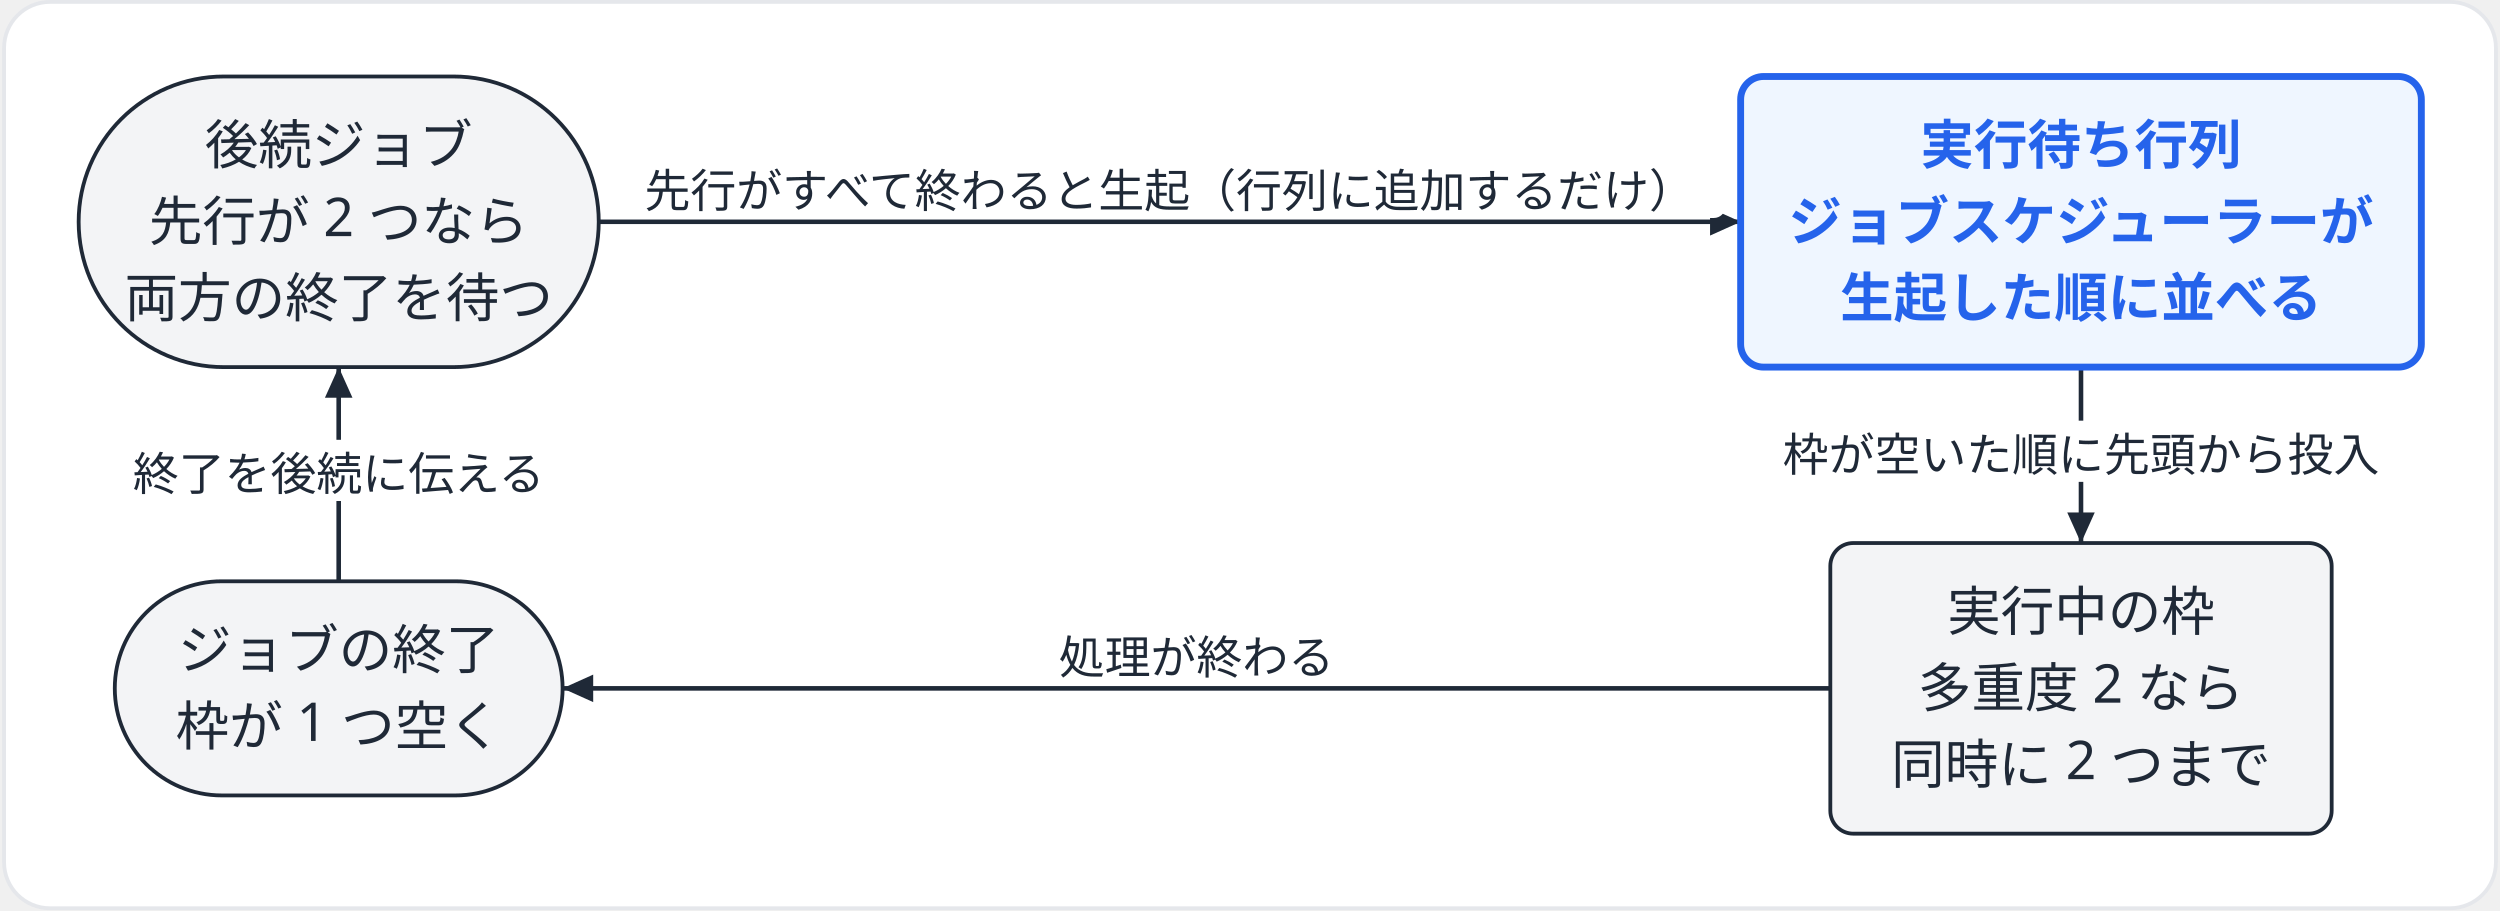
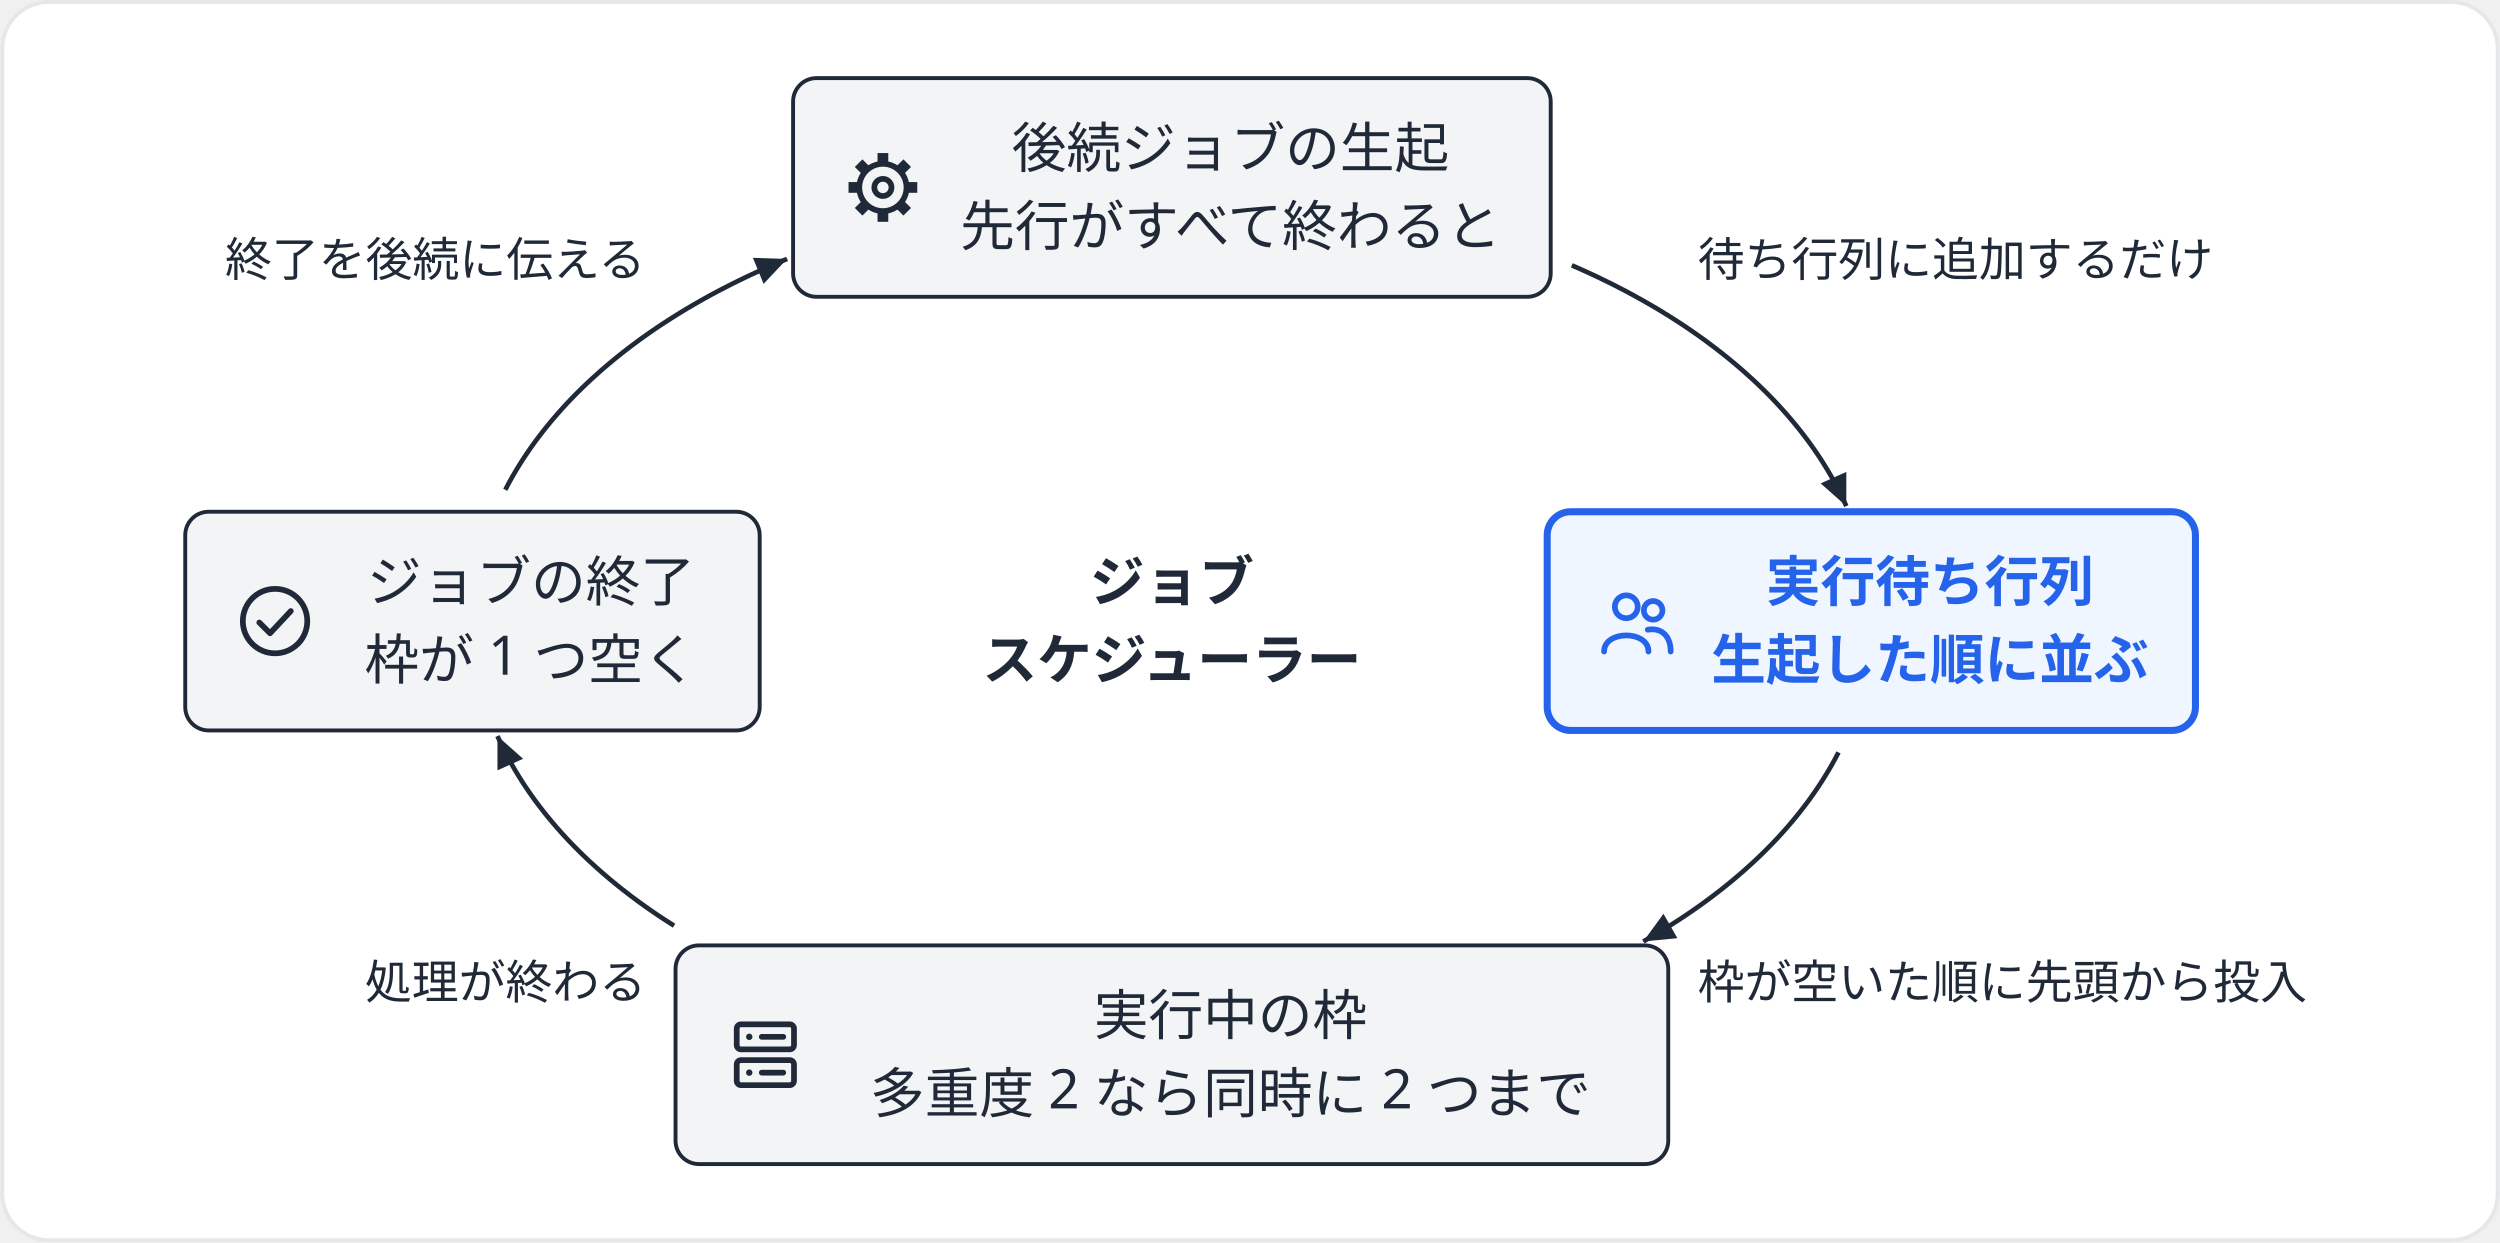
- <svg xmlns="http://www.w3.org/2000/svg" width="640" height="233" viewBox="0 0 652.6 238">
-   <rect x="0.5" y="0.5" width="651.6" height="237" rx="12" fill="#ffffff" stroke="#e5e7eb" stroke-width="1" />
-   <g transform="translate(20 20)">
-     <polyline points="136,38 434.6,38" fill="none" stroke="#1f2937" stroke-width="1.2" stroke-linejoin="round" />
-     <polygon points="434.6,38 426.6,41.6 426.6,34.4" fill="#1f2937" />
-     <polyline points="523.6,76 523.6,122" fill="none" stroke="#1f2937" stroke-width="1.2" stroke-linejoin="round" />
-     <polygon points="523.6,122 520,114 527.2,114" fill="#1f2937" />
-     <polyline points="458.05,160 126.55,160" fill="none" stroke="#1f2937" stroke-width="1.2" stroke-linejoin="round" />
-     <polygon points="126.55,160 134.55,156.4 134.55,163.6" fill="#1f2937" />
-     <polyline points="68,132 68,76" fill="none" stroke="#1f2937" stroke-width="1.2" stroke-linejoin="round" />
-     <polygon points="68,76 71.6,84 64.4,84" fill="#1f2937" />
-     <rect x="0" y="0" width="136" height="76" rx="38" fill="#f3f4f6" stroke="#1f2937" stroke-width="1" />
-     <text x="68" y="22.9" font-family="Hiragino Sans, Hiragino Kaku Gothic ProN, Noto Sans JP, Yu Gothic, Meiryo, sans-serif" font-size="14" fill="#1f2937" text-anchor="middle">後続ジョブ</text>
-     <text x="68" y="42.9" font-family="Hiragino Sans, Hiragino Kaku Gothic ProN, Noto Sans JP, Yu Gothic, Meiryo, sans-serif" font-size="14" fill="#1f2937" text-anchor="middle">先行が 2 つなら</text>
-     <text x="68" y="62.9" font-family="Hiragino Sans, Hiragino Kaku Gothic ProN, Noto Sans JP, Yu Gothic, Meiryo, sans-serif" font-size="14" fill="#1f2937" text-anchor="middle">両方の終了を待つ</text>
-     <rect x="434.6" y="0" width="178" height="76" rx="6" fill="#eff6ff" stroke="#2563eb" stroke-width="1.8" />
-     <text x="523.6" y="22.9" font-family="Hiragino Sans, Hiragino Kaku Gothic ProN, Noto Sans JP, Yu Gothic, Meiryo, sans-serif" font-size="14" fill="#2563eb" text-anchor="middle" font-weight="600">実行待ち行列</text>
-     <text x="523.6" y="42.9" font-family="Hiragino Sans, Hiragino Kaku Gothic ProN, Noto Sans JP, Yu Gothic, Meiryo, sans-serif" font-size="14" fill="#2563eb" text-anchor="middle" font-weight="600">ジョブスケジューラーが</text>
-     <text x="523.6" y="62.9" font-family="Hiragino Sans, Hiragino Kaku Gothic ProN, Noto Sans JP, Yu Gothic, Meiryo, sans-serif" font-size="14" fill="#2563eb" text-anchor="middle" font-weight="600">生起した順に並べる</text>
-     <rect x="458.05" y="122" width="131.1" height="76" rx="6" fill="#f3f4f6" stroke="#1f2937" stroke-width="1" />
-     <text x="523.6" y="144.9" font-family="Hiragino Sans, Hiragino Kaku Gothic ProN, Noto Sans JP, Yu Gothic, Meiryo, sans-serif" font-size="14" fill="#1f2937" text-anchor="middle">実行中の枠</text>
-     <text x="523.6" y="164.9" font-family="Hiragino Sans, Hiragino Kaku Gothic ProN, Noto Sans JP, Yu Gothic, Meiryo, sans-serif" font-size="14" fill="#1f2937" text-anchor="middle">多重度 2 なら</text>
-     <text x="523.6" y="184.9" font-family="Hiragino Sans, Hiragino Kaku Gothic ProN, Noto Sans JP, Yu Gothic, Meiryo, sans-serif" font-size="14" fill="#1f2937" text-anchor="middle">同時に 2 つまで</text>
-     <rect x="9.45" y="132" width="117.1" height="56" rx="28" fill="#f3f4f6" stroke="#1f2937" stroke-width="1" />
-     <text x="68" y="154.9" font-family="Hiragino Sans, Hiragino Kaku Gothic ProN, Noto Sans JP, Yu Gothic, Meiryo, sans-serif" font-size="14" fill="#1f2937" text-anchor="middle">ジョブの終了</text>
-     <text x="68" y="174.9" font-family="Hiragino Sans, Hiragino Kaku Gothic ProN, Noto Sans JP, Yu Gothic, Meiryo, sans-serif" font-size="14" fill="#1f2937" text-anchor="middle">枠が 1 つ空く</text>
-     <rect x="140" y="21" width="290.6" height="16" rx="3" fill="#ffffff" />
-     <text x="285.3" y="34.2" font-family="Hiragino Sans, Hiragino Kaku Gothic ProN, Noto Sans JP, Yu Gothic, Meiryo, sans-serif" font-size="12" fill="#1f2937" text-anchor="middle">先行がすべて終わると生起
- （行列に追加するだけ）</text>
-     <rect x="438.3" y="90" width="170.6" height="16" rx="3" fill="#ffffff" />
-     <text x="523.6" y="103.2" font-family="Hiragino Sans, Hiragino Kaku Gothic ProN, Noto Sans JP, Yu Gothic, Meiryo, sans-serif" font-size="12" fill="#1f2937" text-anchor="middle">枠が空いた順に
- 先頭から投入</text>
-     <rect x="252.3" y="143" width="80" height="16" rx="3" fill="#ffffff" />
-     <text x="292.3" y="156.2" font-family="Hiragino Sans, Hiragino Kaku Gothic ProN, Noto Sans JP, Yu Gothic, Meiryo, sans-serif" font-size="12" fill="#1f2937" text-anchor="middle">処理が終わる</text>
-     <rect x="10" y="95" width="116" height="16" rx="3" fill="#ffffff" />
-     <text x="68" y="108.2" font-family="Hiragino Sans, Hiragino Kaku Gothic ProN, Noto Sans JP, Yu Gothic, Meiryo, sans-serif" font-size="12" fill="#1f2937" text-anchor="middle">終了を後続に伝える</text>
+ <svg xmlns="http://www.w3.org/2000/svg" width="640" height="318" viewBox="0 0 640 318.08">
+   <rect x="0.5" y="0.5" width="639" height="317.08" rx="12" fill="#ffffff" stroke="#e5e7eb" stroke-width="1" />
+   <g transform="translate(47.35 20)">
+     <g transform="translate(252.65 139.04)">
+       <polyline points="102.41,-91.1 103.37,-90.68 104.32,-90.26 105.27,-89.83 106.22,-89.41 107.16,-88.97 108.1,-88.54 109.03,-88.1 109.96,-87.65 110.88,-87.2 111.8,-86.75 112.71,-86.3 113.62,-85.84 114.52,-85.37 115.42,-84.91 116.32,-84.44 117.21,-83.96 118.09,-83.49 118.97,-83 119.84,-82.52 120.71,-82.03 121.57,-81.54 122.43,-81.05 123.28,-80.55 124.13,-80.05 124.97,-79.54 125.81,-79.03 126.64,-78.52 127.47,-78 128.29,-77.48 129.1,-76.96 129.91,-76.44 130.72,-75.91 131.52,-75.38 132.31,-74.84 133.1,-74.3 133.88,-73.76 134.65,-73.22 135.42,-72.67 136.19,-72.12 136.95,-71.56 137.7,-71 138.45,-70.44 139.19,-69.88 139.92,-69.31 140.65,-68.75 141.37,-68.17 142.09,-67.6 142.8,-67.02 143.5,-66.44 144.2,-65.86 144.89,-65.27 145.58,-64.68 146.26,-64.09 146.93,-63.49 147.6,-62.89 148.26,-62.29 148.92,-61.69 149.56,-61.09 150.21,-60.48 150.84,-59.87 151.47,-59.25 152.09,-58.64 152.71,-58.02 153.32,-57.4 153.92,-56.78 154.52,-56.15 155.11,-55.52 155.69,-54.89 156.26,-54.26 156.83,-53.62 157.4,-52.98 157.95,-52.34 158.5,-51.7 159.04,-51.06 159.58,-50.41 160.11,-49.76 160.63,-49.11 161.14,-48.46 161.65,-47.8 162.15,-47.15 162.65,-46.49 163.14,-45.83 163.62,-45.16 164.09,-44.5 164.56,-43.83 165.01,-43.16 165.47,-42.49 165.91,-41.82 166.35,-41.15 166.78,-40.47 167.2,-39.79 167.62,-39.11 168.03,-38.43 168.43,-37.75 168.83,-37.07 169.21,-36.38 169.6,-35.69 169.97,-35 170.33,-34.31 170.69,-33.62 171.04,-32.93 171.39,-32.23 171.72,-31.54 172.05,-30.84 172.38,-30.14 172.69,-29.44" fill="none" stroke="#1f2937" stroke-width="1.2" stroke-linejoin="round" />
+       <polygon points="172.69,-29.44 166.13,-35.26 172.7,-38.21" fill="#1f2937" />
+       <polyline points="170.69,33.62 170.33,34.31 169.97,35 169.6,35.69 169.21,36.38 168.83,37.07 168.43,37.75 168.03,38.43 167.62,39.11 167.2,39.79 166.78,40.47 166.35,41.15 165.91,41.82 165.47,42.49 165.01,43.16 164.56,43.83 164.09,44.5 163.62,45.16 163.14,45.83 162.65,46.49 162.15,47.15 161.65,47.8 161.14,48.46 160.63,49.11 160.11,49.76 159.58,50.41 159.04,51.06 158.5,51.7 157.95,52.34 157.4,52.98 156.83,53.62 156.26,54.26 155.69,54.89 155.11,55.52 154.52,56.15 153.92,56.78 153.32,57.4 152.71,58.02 152.09,58.64 151.47,59.25 150.84,59.87 150.21,60.48 149.56,61.09 148.92,61.69 148.26,62.29 147.6,62.89 146.93,63.49 146.26,64.09 145.58,64.68 144.89,65.27 144.2,65.86 143.5,66.44 142.8,67.02 142.09,67.6 141.37,68.17 140.65,68.75 139.92,69.31 139.19,69.88 138.45,70.44 137.7,71 136.95,71.56 136.19,72.12 135.42,72.67 134.65,73.22 133.88,73.76 133.1,74.3 132.31,74.84 131.52,75.38 130.72,75.91 129.91,76.44 129.1,76.96 128.29,77.48 127.47,78 126.64,78.52 125.81,79.03 124.97,79.54 124.13,80.05 123.28,80.55 122.43,81.05 121.57,81.54 120.71,82.03" fill="none" stroke="#1f2937" stroke-width="1.2" stroke-linejoin="round" />
+       <polygon points="120.71,82.03 125.88,74.95 129.44,81.2" fill="#1f2937" />
+       <polyline points="-127.47,78 -128.29,77.48 -129.1,76.96 -129.91,76.44 -130.72,75.91 -131.52,75.38 -132.31,74.84 -133.1,74.3 -133.88,73.76 -134.65,73.22 -135.42,72.67 -136.19,72.12 -136.95,71.56 -137.7,71 -138.45,70.44 -139.19,69.88 -139.92,69.31 -140.65,68.75 -141.37,68.17 -142.09,67.6 -142.8,67.02 -143.5,66.44 -144.2,65.86 -144.89,65.27 -145.58,64.68 -146.26,64.09 -146.93,63.49 -147.6,62.89 -148.26,62.29 -148.92,61.69 -149.56,61.09 -150.21,60.48 -150.84,59.87 -151.47,59.25 -152.09,58.64 -152.71,58.02 -153.32,57.4 -153.92,56.78 -154.52,56.15 -155.11,55.52 -155.69,54.89 -156.26,54.26 -156.83,53.62 -157.4,52.98 -157.95,52.34 -158.5,51.7 -159.04,51.06 -159.58,50.41 -160.11,49.76 -160.63,49.11 -161.14,48.46 -161.65,47.8 -162.15,47.15 -162.65,46.49 -163.14,45.83 -163.62,45.16 -164.09,44.5 -164.56,43.83 -165.01,43.16 -165.47,42.49 -165.91,41.82 -166.35,41.15 -166.78,40.47 -167.2,39.79 -167.62,39.11 -168.03,38.43 -168.43,37.75 -168.83,37.07 -169.21,36.38 -169.6,35.69 -169.97,35 -170.33,34.31 -170.69,33.62 -171.04,32.93 -171.39,32.23 -171.72,31.54 -172.05,30.84 -172.38,30.14 -172.69,29.44" fill="none" stroke="#1f2937" stroke-width="1.2" stroke-linejoin="round" />
+       <polygon points="-172.69,29.44 -166.13,35.26 -172.7,38.21" fill="#1f2937" />
+       <polyline points="-170.69,-33.62 -170.33,-34.31 -169.97,-35 -169.6,-35.69 -169.21,-36.38 -168.83,-37.07 -168.43,-37.75 -168.03,-38.43 -167.62,-39.11 -167.2,-39.79 -166.78,-40.47 -166.35,-41.15 -165.91,-41.82 -165.47,-42.49 -165.01,-43.16 -164.56,-43.83 -164.09,-44.5 -163.62,-45.16 -163.14,-45.83 -162.65,-46.49 -162.15,-47.15 -161.65,-47.8 -161.14,-48.46 -160.63,-49.11 -160.11,-49.76 -159.58,-50.41 -159.04,-51.06 -158.5,-51.7 -157.95,-52.34 -157.4,-52.98 -156.83,-53.62 -156.26,-54.26 -155.69,-54.89 -155.11,-55.52 -154.52,-56.15 -153.92,-56.78 -153.32,-57.4 -152.71,-58.02 -152.09,-58.64 -151.47,-59.25 -150.84,-59.87 -150.21,-60.48 -149.56,-61.09 -148.92,-61.69 -148.26,-62.29 -147.6,-62.89 -146.93,-63.49 -146.26,-64.09 -145.58,-64.68 -144.89,-65.27 -144.2,-65.86 -143.5,-66.44 -142.8,-67.02 -142.09,-67.6 -141.37,-68.17 -140.65,-68.75 -139.92,-69.31 -139.19,-69.88 -138.45,-70.44 -137.7,-71 -136.95,-71.56 -136.19,-72.12 -135.42,-72.67 -134.65,-73.22 -133.88,-73.76 -133.1,-74.3 -132.31,-74.84 -131.52,-75.38 -130.72,-75.91 -129.91,-76.44 -129.1,-76.96 -128.29,-77.48 -127.47,-78 -126.64,-78.52 -125.81,-79.03 -124.97,-79.54 -124.13,-80.05 -123.28,-80.55 -122.43,-81.05 -121.57,-81.54 -120.71,-82.03 -119.84,-82.52 -118.97,-83 -118.09,-83.49 -117.21,-83.96 -116.32,-84.44 -115.42,-84.91 -114.52,-85.37 -113.62,-85.84 -112.71,-86.3 -111.8,-86.75 -110.88,-87.2 -109.96,-87.65 -109.03,-88.1 -108.1,-88.54 -107.16,-88.97 -106.22,-89.41 -105.27,-89.83 -104.32,-90.26 -103.37,-90.68 -102.41,-91.1 -101.44,-91.51 -100.48,-91.92 -99.5,-92.33 -98.53,-92.73" fill="none" stroke="#1f2937" stroke-width="1.2" stroke-linejoin="round" />
+       <polygon points="-98.53,-92.73 -104.55,-86.36 -107.29,-93.02" fill="#1f2937" />
+       <rect x="-97" y="-139.04" width="194" height="56" rx="6" fill="#f3f4f6" stroke="#1f2937" stroke-width="1" />
+       <g transform="translate(-85 -122.04) scale(0.9167)" fill="none" stroke="#1f2937" stroke-width="1.6" stroke-linecap="round" stroke-linejoin="round">
+         <circle cx="12" cy="12" r="6.6" />
+         <circle cx="12" cy="12" r="2.4" />
+         <path d="M 18.6 12 L 21.6 12 M 16.67 16.67 L 18.79 18.79 M 12 18.6 L 12 21.6 M 7.33 16.67 L 5.21 18.79 M 5.4 12 L 2.4 12 M 7.33 7.33 L 5.21 5.21 M 12 5.4 L 12 2.4 M 16.67 7.33 L 18.79 5.21" stroke-width="3" stroke-linecap="butt" />
+       </g>
+       <text x="15" y="-116.14" font-family="Hiragino Sans, Hiragino Kaku Gothic ProN, Noto Sans JP, Yu Gothic, Meiryo, sans-serif" font-size="14" fill="#1f2937" text-anchor="middle">後続ジョブの生起</text>
+       <text x="15" y="-96.14" font-family="Hiragino Sans, Hiragino Kaku Gothic ProN, Noto Sans JP, Yu Gothic, Meiryo, sans-serif" font-size="14" fill="#1f2937" text-anchor="middle">先行がすべて終わると</text>
+       <rect x="96.1" y="-28" width="166" height="56" rx="6" fill="#eff6ff" stroke="#2563eb" stroke-width="1.8" />
+       <g transform="translate(108.1 -11) scale(0.9167)" fill="none" stroke="#2563eb" stroke-width="1.6" stroke-linecap="round" stroke-linejoin="round">
+         <circle cx="9" cy="8" r="3.2" />
+         <circle cx="16.5" cy="9" r="2.6" />
+         <path d="M2.8 20.5 C2.8 14.5 15.2 14.5 15.2 20.5" />
+         <path d="M15 14.4 C18.5 13.8 21.4 15.8 21.4 20.5" />
+       </g>
+       <text x="194.1" y="-5.1" font-family="Hiragino Sans, Hiragino Kaku Gothic ProN, Noto Sans JP, Yu Gothic, Meiryo, sans-serif" font-size="14" fill="#2563eb" text-anchor="middle" font-weight="600">実行待ち行列</text>
+       <text x="194.1" y="14.9" font-family="Hiragino Sans, Hiragino Kaku Gothic ProN, Noto Sans JP, Yu Gothic, Meiryo, sans-serif" font-size="14" fill="#2563eb" text-anchor="middle" font-weight="600">生起した順に並ぶ</text>
+       <rect x="-127.1" y="83.04" width="254.2" height="56" rx="6" fill="#f3f4f6" stroke="#1f2937" stroke-width="1" />
+       <g transform="translate(-115.1 100.04) scale(0.9167)" fill="none" stroke="#1f2937" stroke-width="1.6" stroke-linecap="round" stroke-linejoin="round">
+         <rect x="4" y="3.5" width="16" height="7" rx="1.2" />
+         <rect x="4" y="13.5" width="16" height="7" rx="1.2" />
+         <circle cx="7.5" cy="7" r="0.9" fill="#1f2937" stroke="none" />
+         <circle cx="7.5" cy="17" r="0.9" fill="#1f2937" stroke="none" />
+         <path d="M11 7 H17 M11 17 H17" />
+       </g>
+       <text x="15" y="105.94" font-family="Hiragino Sans, Hiragino Kaku Gothic ProN, Noto Sans JP, Yu Gothic, Meiryo, sans-serif" font-size="14" fill="#1f2937" text-anchor="middle">実行中の枠</text>
+       <text x="15" y="125.94" font-family="Hiragino Sans, Hiragino Kaku Gothic ProN, Noto Sans JP, Yu Gothic, Meiryo, sans-serif" font-size="14" fill="#1f2937" text-anchor="middle">多重度 2 なら同時に 2 つまで</text>
+       <rect x="-252.65" y="-28" width="147.1" height="56" rx="6" fill="#f3f4f6" stroke="#1f2937" stroke-width="1" />
+       <g transform="translate(-240.65 -11) scale(0.9167)" fill="none" stroke="#1f2937" stroke-width="1.6" stroke-linecap="round" stroke-linejoin="round">
+         <circle cx="12" cy="12" r="9" />
+         <path d="M7.6 12.4 L10.6 15.4 L16.4 9.2" />
+       </g>
+       <text x="-164.1" y="-5.1" font-family="Hiragino Sans, Hiragino Kaku Gothic ProN, Noto Sans JP, Yu Gothic, Meiryo, sans-serif" font-size="14" fill="#1f2937" text-anchor="middle">ジョブの終了</text>
+       <text x="-164.1" y="14.9" font-family="Hiragino Sans, Hiragino Kaku Gothic ProN, Noto Sans JP, Yu Gothic, Meiryo, sans-serif" font-size="14" fill="#1f2937" text-anchor="middle">枠が 1 つ空く</text>
+       <text x="200.64" y="-88.32" font-family="Hiragino Sans, Hiragino Kaku Gothic ProN, Noto Sans JP, Yu Gothic, Meiryo, sans-serif" font-size="12" fill="#1f2937" text-anchor="middle">待ち行列に追加するだけ</text>
+       <text x="212.64" y="96.72" font-family="Hiragino Sans, Hiragino Kaku Gothic ProN, Noto Sans JP, Yu Gothic, Meiryo, sans-serif" font-size="12" fill="#1f2937" text-anchor="middle">枠が空いた順に先頭から投入</text>
+       <text x="-170.64" y="96.72" font-family="Hiragino Sans, Hiragino Kaku Gothic ProN, Noto Sans JP, Yu Gothic, Meiryo, sans-serif" font-size="12" fill="#1f2937" text-anchor="middle">処理が終わる</text>
+       <text x="-188.64" y="-88.32" font-family="Hiragino Sans, Hiragino Kaku Gothic ProN, Noto Sans JP, Yu Gothic, Meiryo, sans-serif" font-size="12" fill="#1f2937" text-anchor="middle">終了を後続に伝える</text>
+       <text x="0" y="-5.1" font-family="Hiragino Sans, Hiragino Kaku Gothic ProN, Noto Sans JP, Yu Gothic, Meiryo, sans-serif" font-size="14" fill="#1f2937" text-anchor="middle" font-weight="600">ジョブ</text>
+       <text x="0" y="14.9" font-family="Hiragino Sans, Hiragino Kaku Gothic ProN, Noto Sans JP, Yu Gothic, Meiryo, sans-serif" font-size="14" fill="#1f2937" text-anchor="middle" font-weight="600">スケジューラー</text>
+     </g>
  </g>
</svg>
